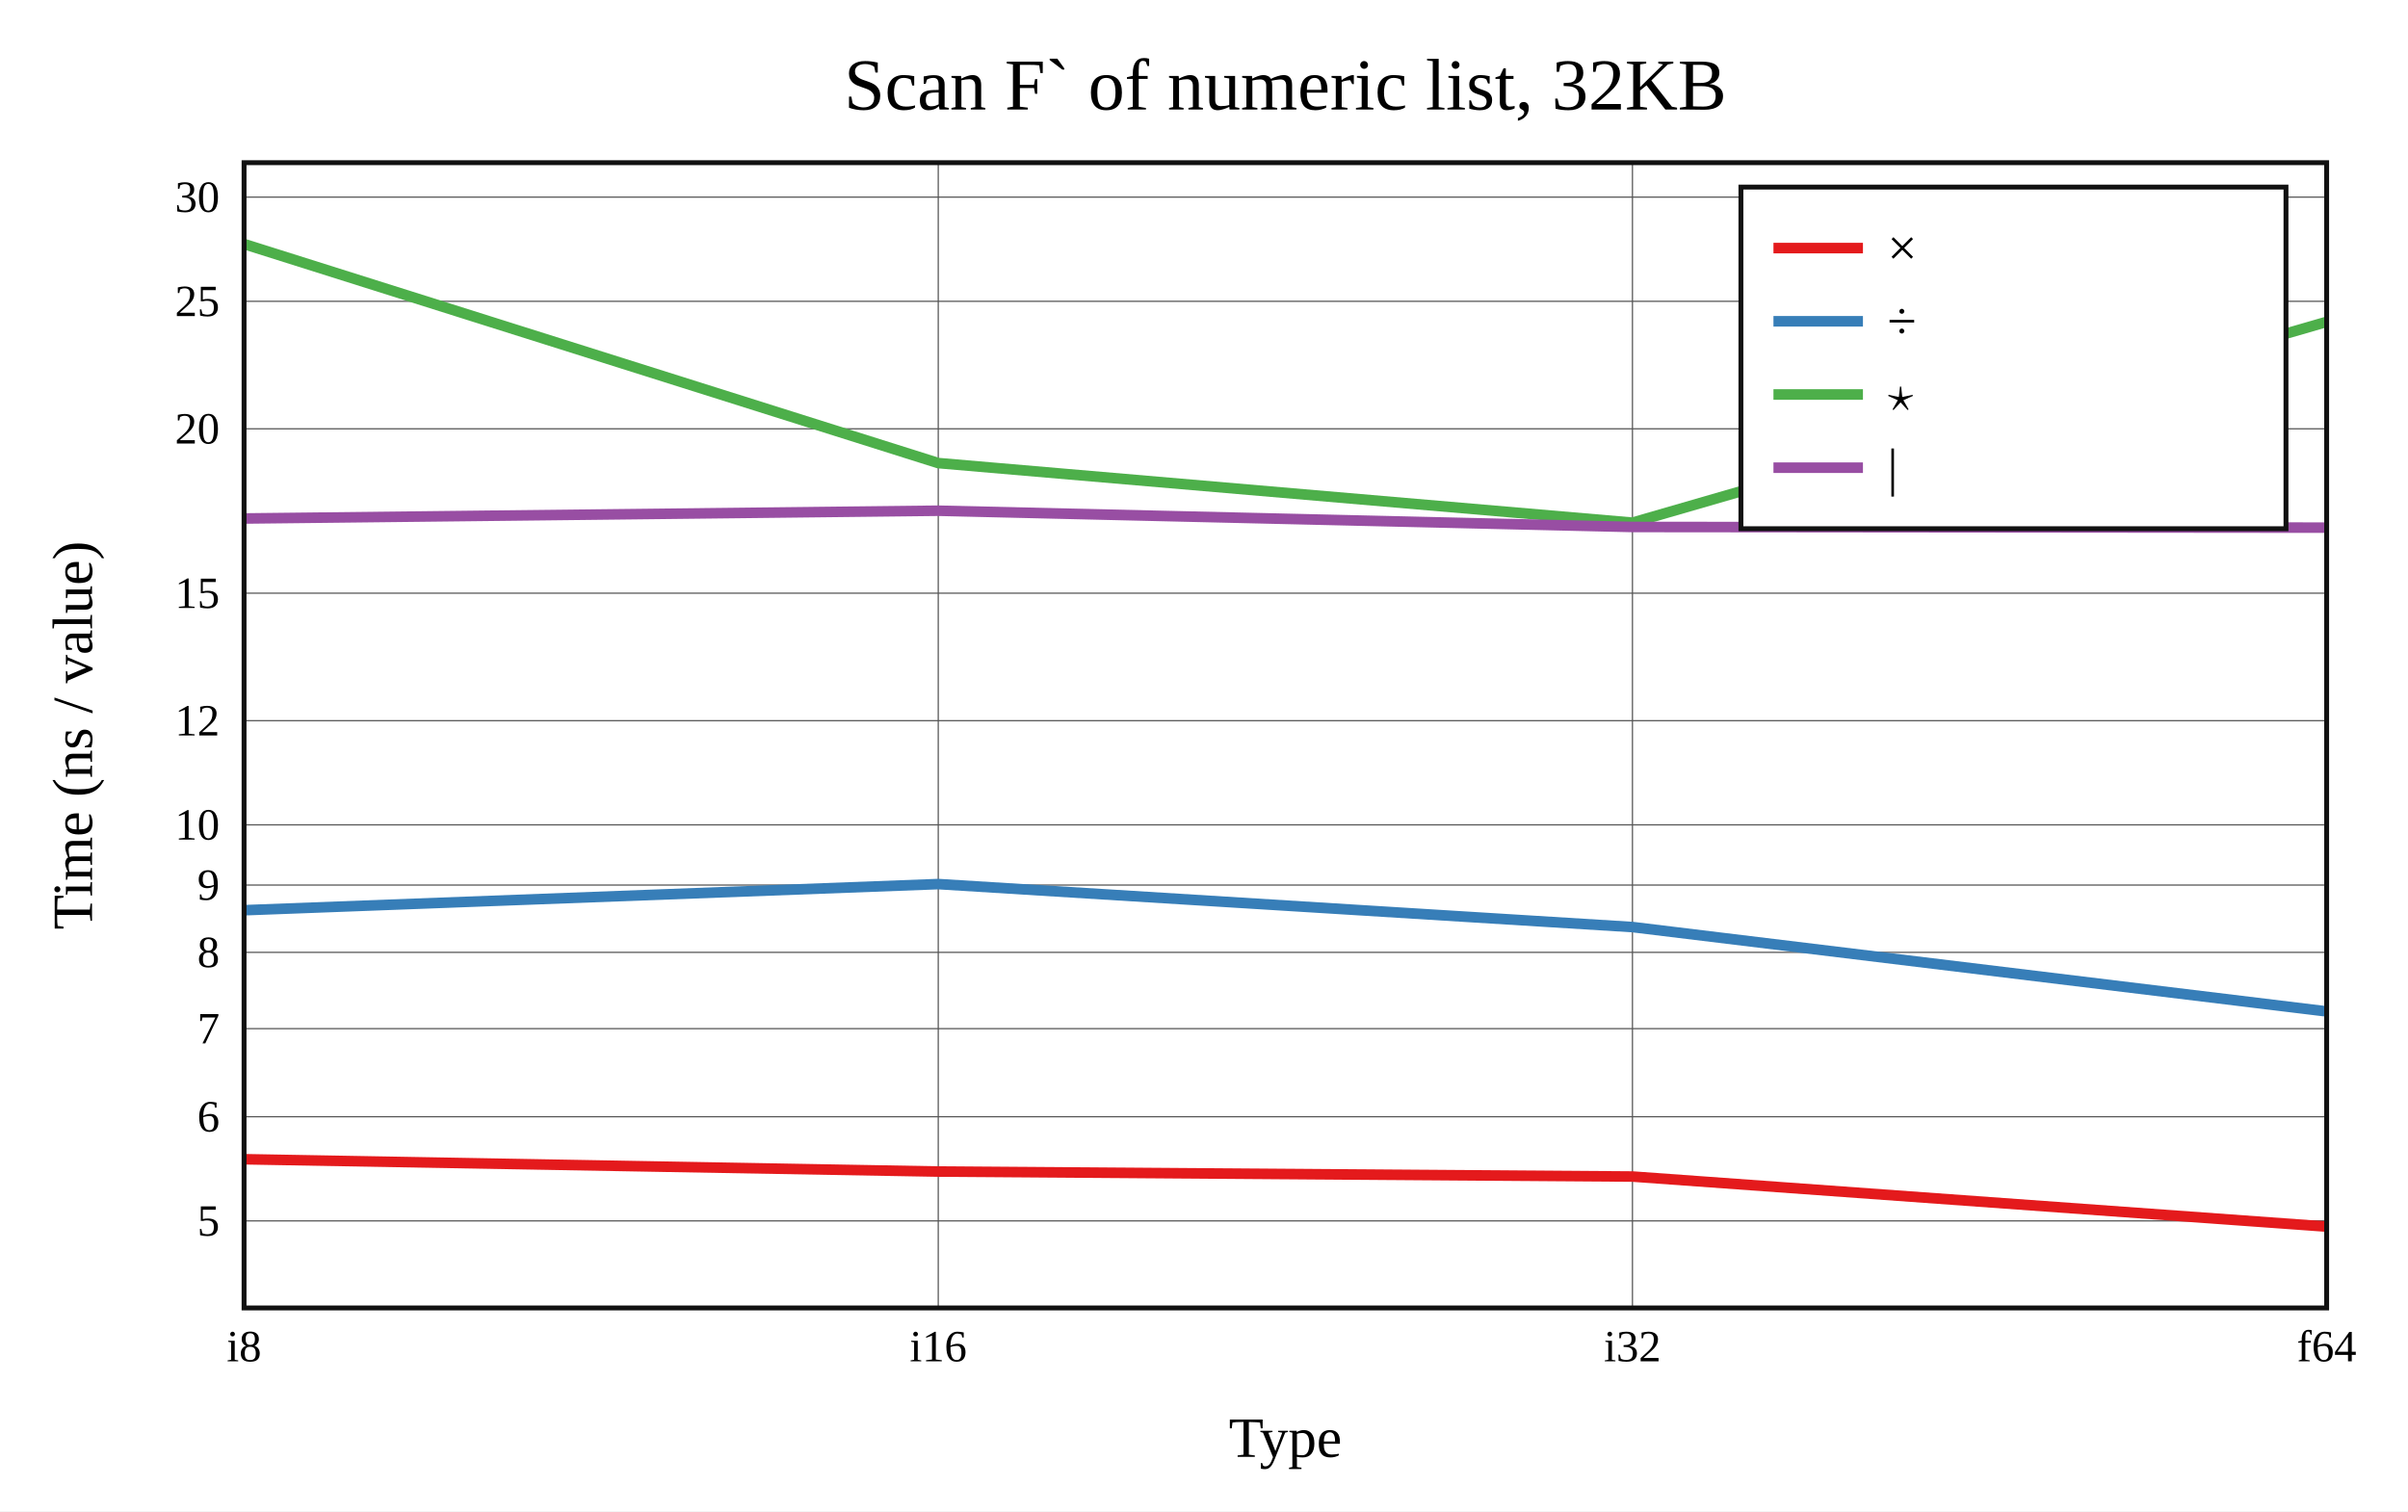
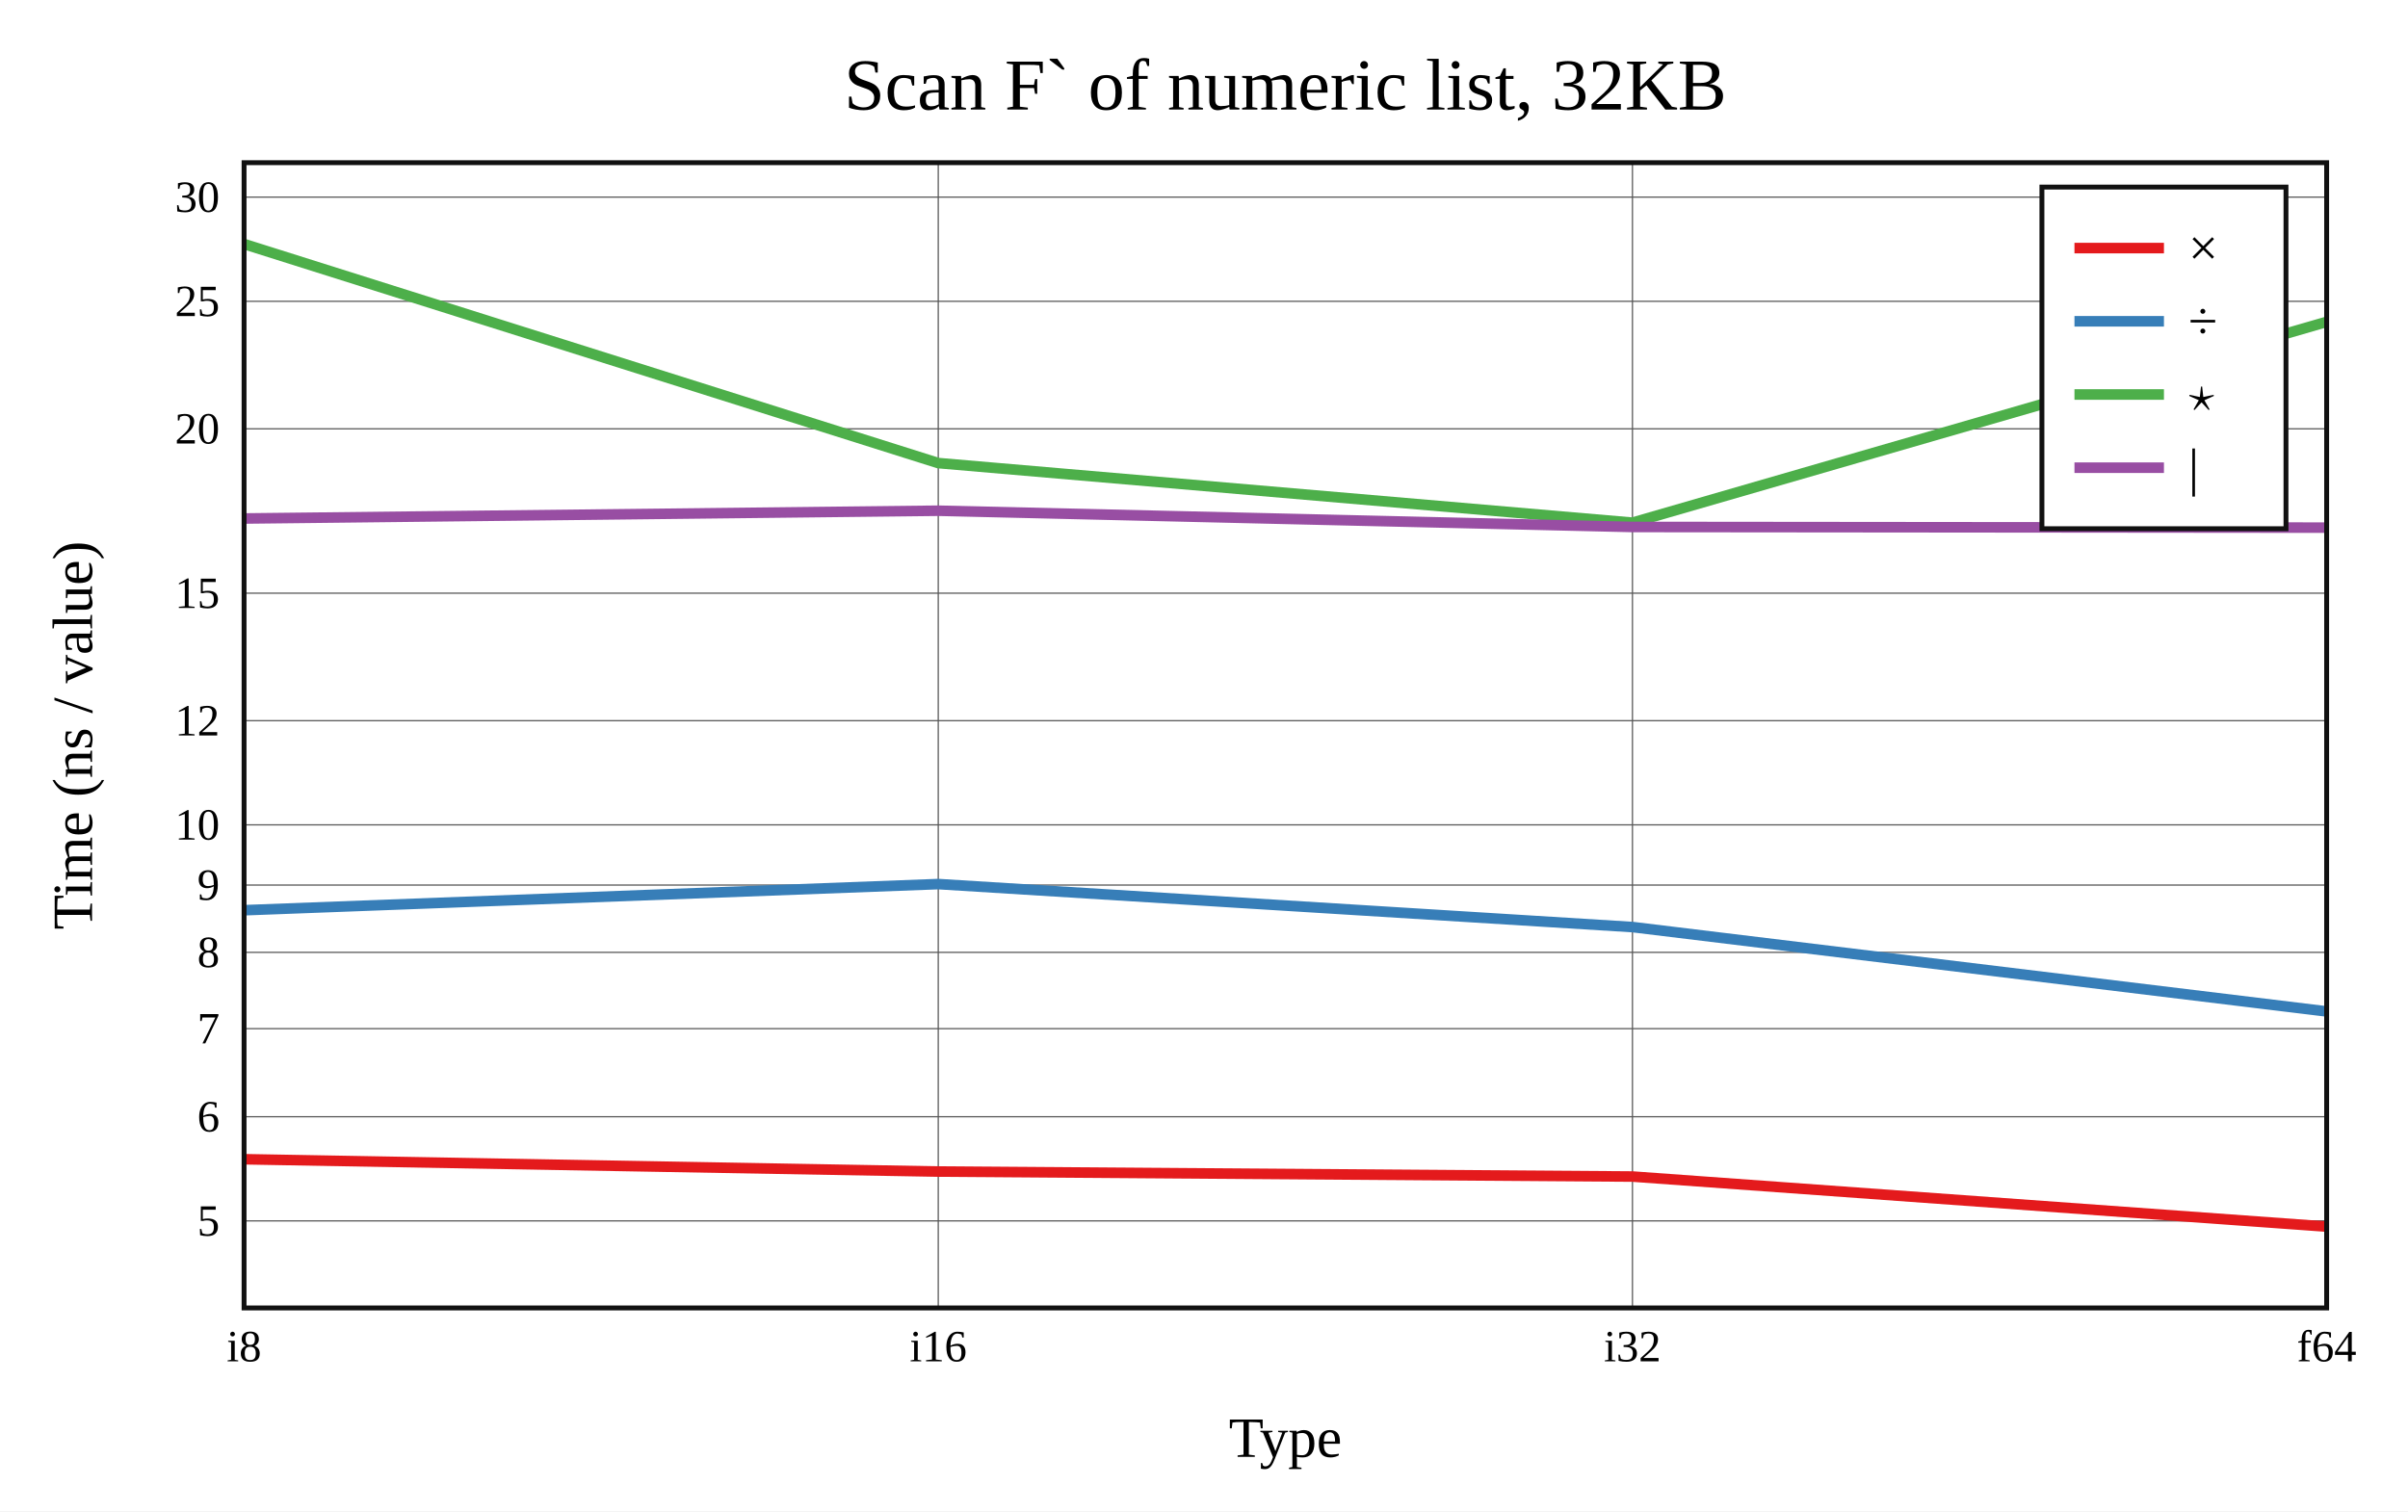
<svg xmlns="http://www.w3.org/2000/svg" viewBox="-60 -40 592 371.6" height="557.4" width="888">
  <g stroke-width="2.6" font-size="14px" text-anchor="middle">
    <defs>
      <clipPath id="clip">
        <rect x="0" y="0" width="512" height="281.6" />
      </clipPath>
    </defs>
    <rect fill="white" x="-60" y="-40" width="592" height="371.6" />
    <text dy="0.33em" font-size="18px" x="256" y="-19">Scan F` of numeric list, 32KB</text>
    <text dy="0.33em" x="256" y="313.6">Type</text>
    <text dy="0.33em" transform="rotate(-90)" x="-140.8" y="-42">Time (ns / value)</text>
    <g stroke-width="0.3" stroke="#555">
      <path d="M170.667 0v281.6" />
      <path d="M341.333 0v281.6" />
      <path d="M0 260.199h512" />
      <path d="M0 234.584h512" />
      <path d="M0 212.927h512" />
      <path d="M0 194.167h512" />
      <path d="M0 177.62h512" />
      <path d="M0 162.817h512" />
      <path d="M0 137.203h512" />
      <path d="M0 105.853h512" />
      <path d="M0 65.436h512" />
      <path d="M0 34.086h512" />
      <path d="M0 8.471h512" />
    </g>
    <g font-size="11px">
      <text dy="0.33em" x="0" y="291.1">i8</text>
      <text dy="0.33em" x="170.667" y="291.1">i16</text>
      <text dy="0.33em" x="341.333" y="291.1">i32</text>
      <text dy="0.33em" x="512" y="291.1">f64</text>
      <g text-anchor="end">
        <text dy="0.33em" x="-6" y="260.199">5</text>
        <text dy="0.33em" x="-6" y="234.584">6</text>
        <text dy="0.33em" x="-6" y="212.927">7</text>
        <text dy="0.33em" x="-6" y="194.167">8</text>
        <text dy="0.33em" x="-6" y="177.62">9</text>
        <text dy="0.33em" x="-6" y="162.817">10</text>
        <text dy="0.33em" x="-6" y="137.203">12</text>
        <text dy="0.33em" x="-6" y="105.853">15</text>
        <text dy="0.33em" x="-6" y="65.436">20</text>
        <text dy="0.33em" x="-6" y="34.086">25</text>
        <text dy="0.33em" x="-6" y="8.471">30</text>
      </g>
    </g>
    <g clip-path="url(#clip)" fill="none" stroke-linecap="round" stroke-linejoin="round">
      <path stroke="#e41a1c" d="M0 245.038L170.667 248.065L341.333 249.294L512 261.6" />
      <path stroke="#377eb8" d="M0 183.81L170.667 177.382L341.333 187.948L512 208.692" />
      <path stroke="#4daf4a" d="M0 20L170.667 73.865L341.333 88.512L512 39.141" />
      <path stroke="#984ea3" d="M0 87.49L170.667 85.577L341.333 89.572L512 89.738" />
    </g>
    <rect stroke-width="1.2" stroke="#111" fill="none" x="0" y="0" width="512" height="281.6" />
-     <g transform="translate(368,6)" text-anchor="start" font-size="13px">
-       <rect stroke-width="1.2" stroke="#111" fill="white" x="0" y="0" width="134" height="84" />
+     <g transform="translate(442,6)" text-anchor="start" font-size="13px">
+       <rect stroke-width="1.2" stroke="#111" fill="white" x="0" y="0" width="60" height="84" />
      <path stroke="#e41a1c" d="M8 15h22" />
      <path stroke="#377eb8" d="M8 33h22" />
      <path stroke="#4daf4a" d="M8 51h22" />
      <path stroke="#984ea3" d="M8 69h22" />
      <text dy="0.33em" x="36" y="15">×</text>
      <text dy="0.33em" x="36" y="33">÷</text>
      <text dy="0.33em" x="36" y="51">⋆</text>
      <text dy="0.33em" x="36" y="69">|</text>
    </g>
  </g>
</svg>
